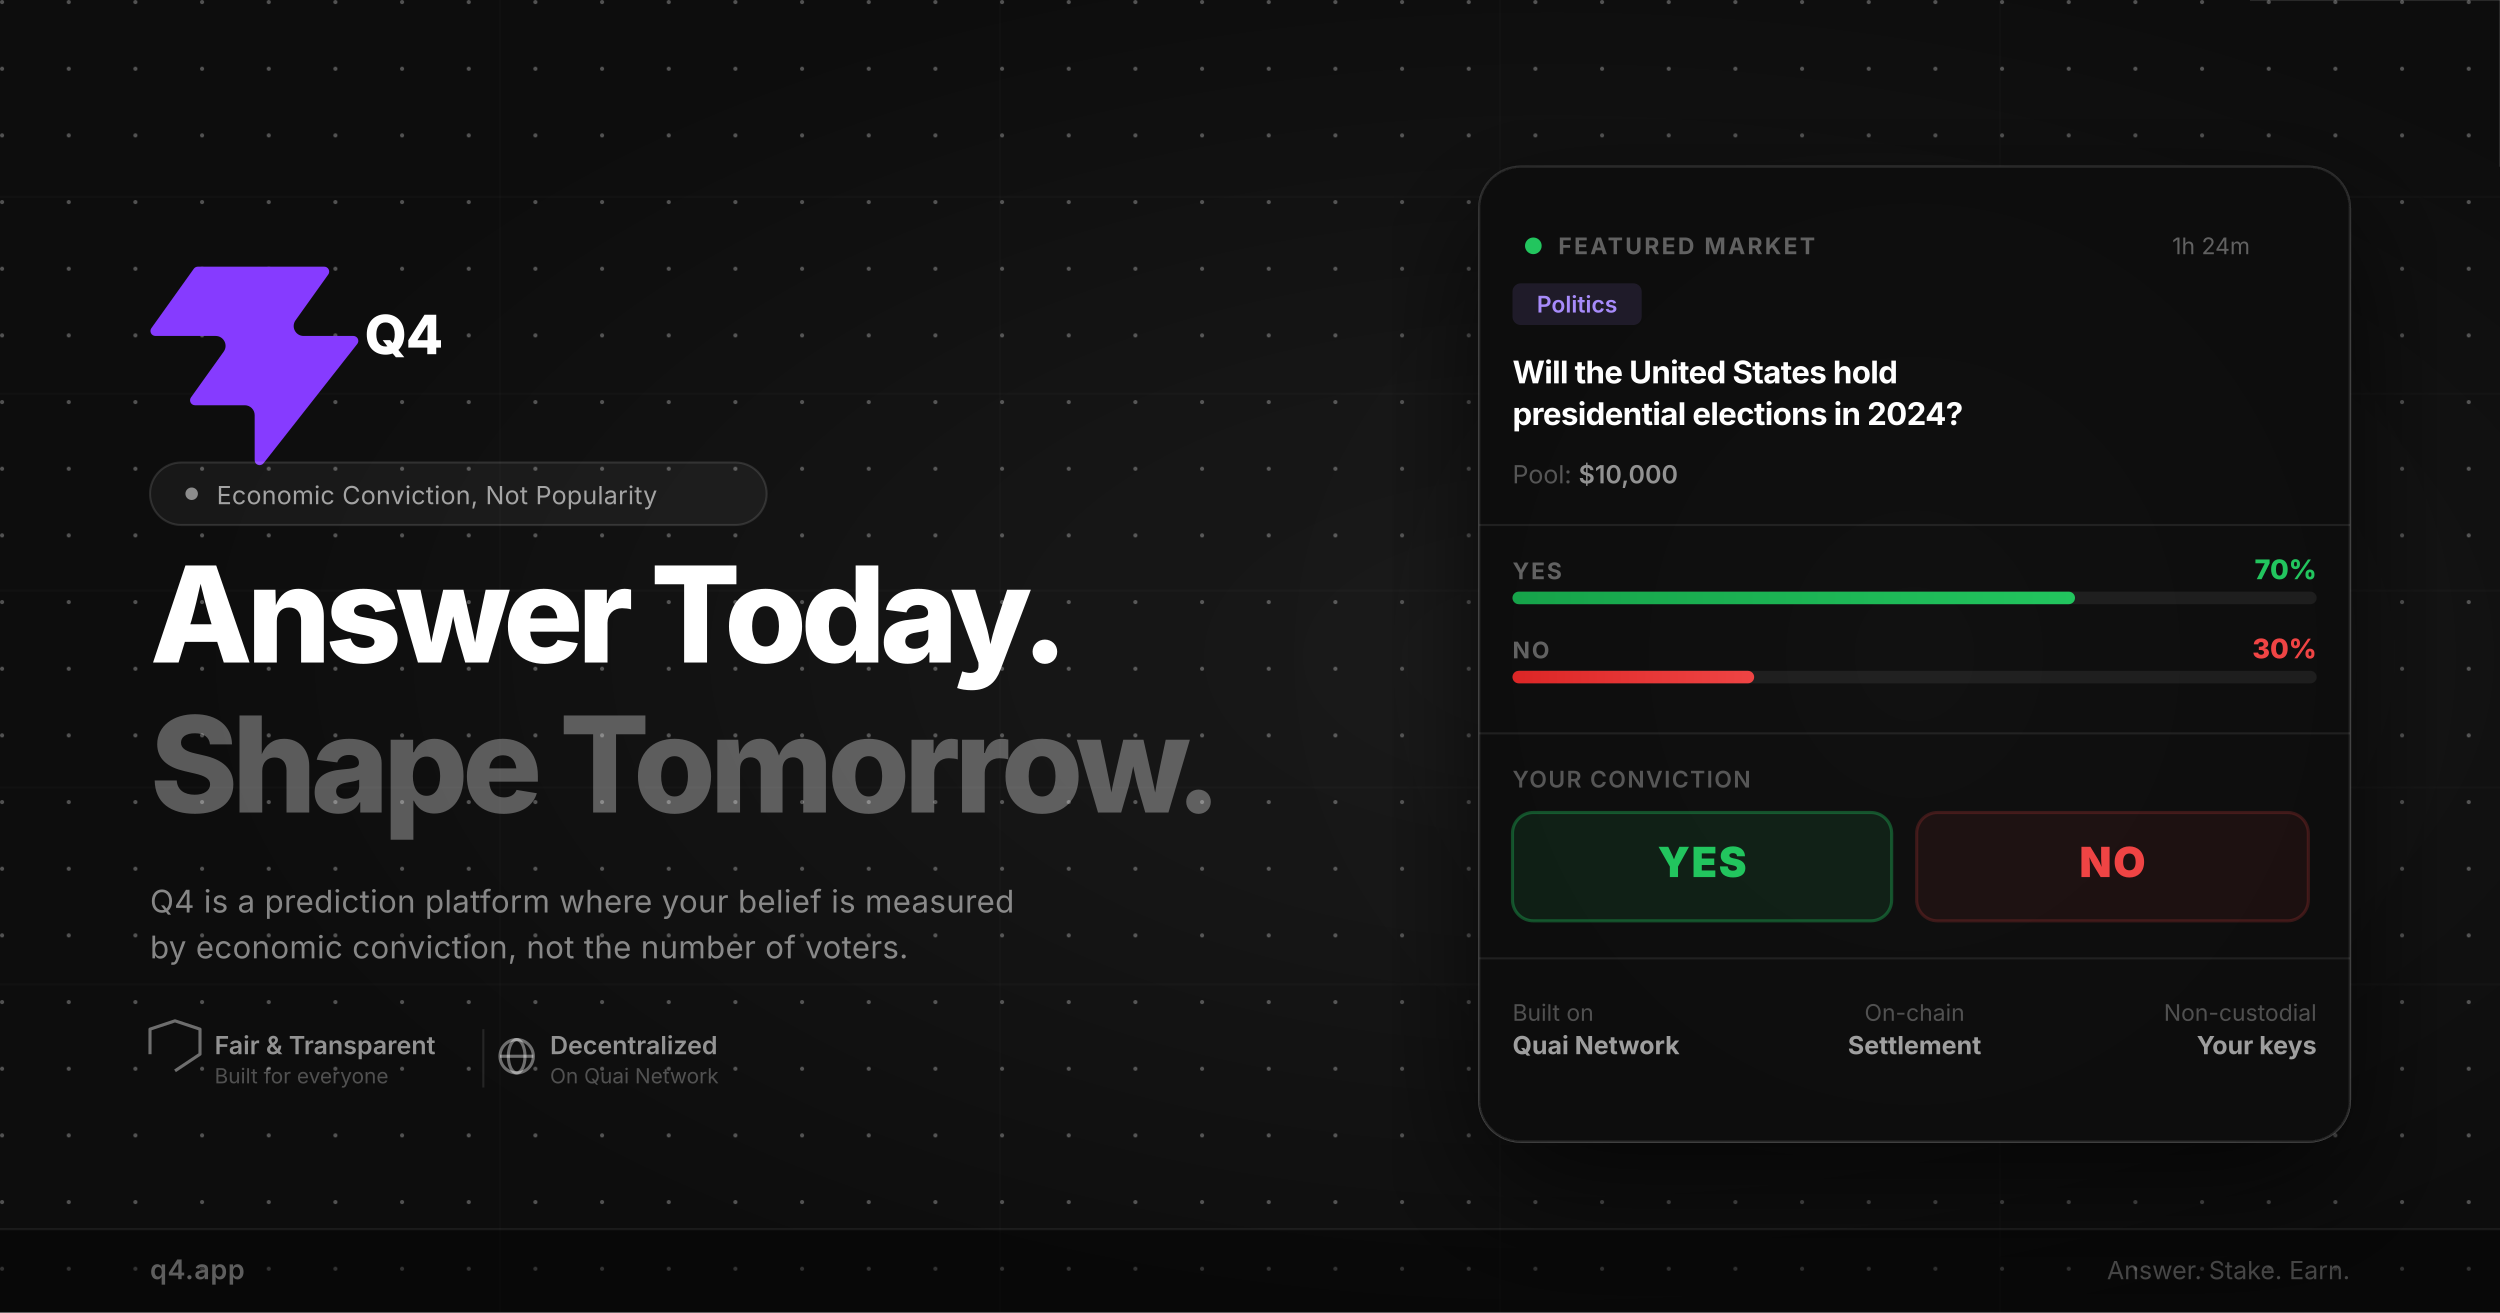
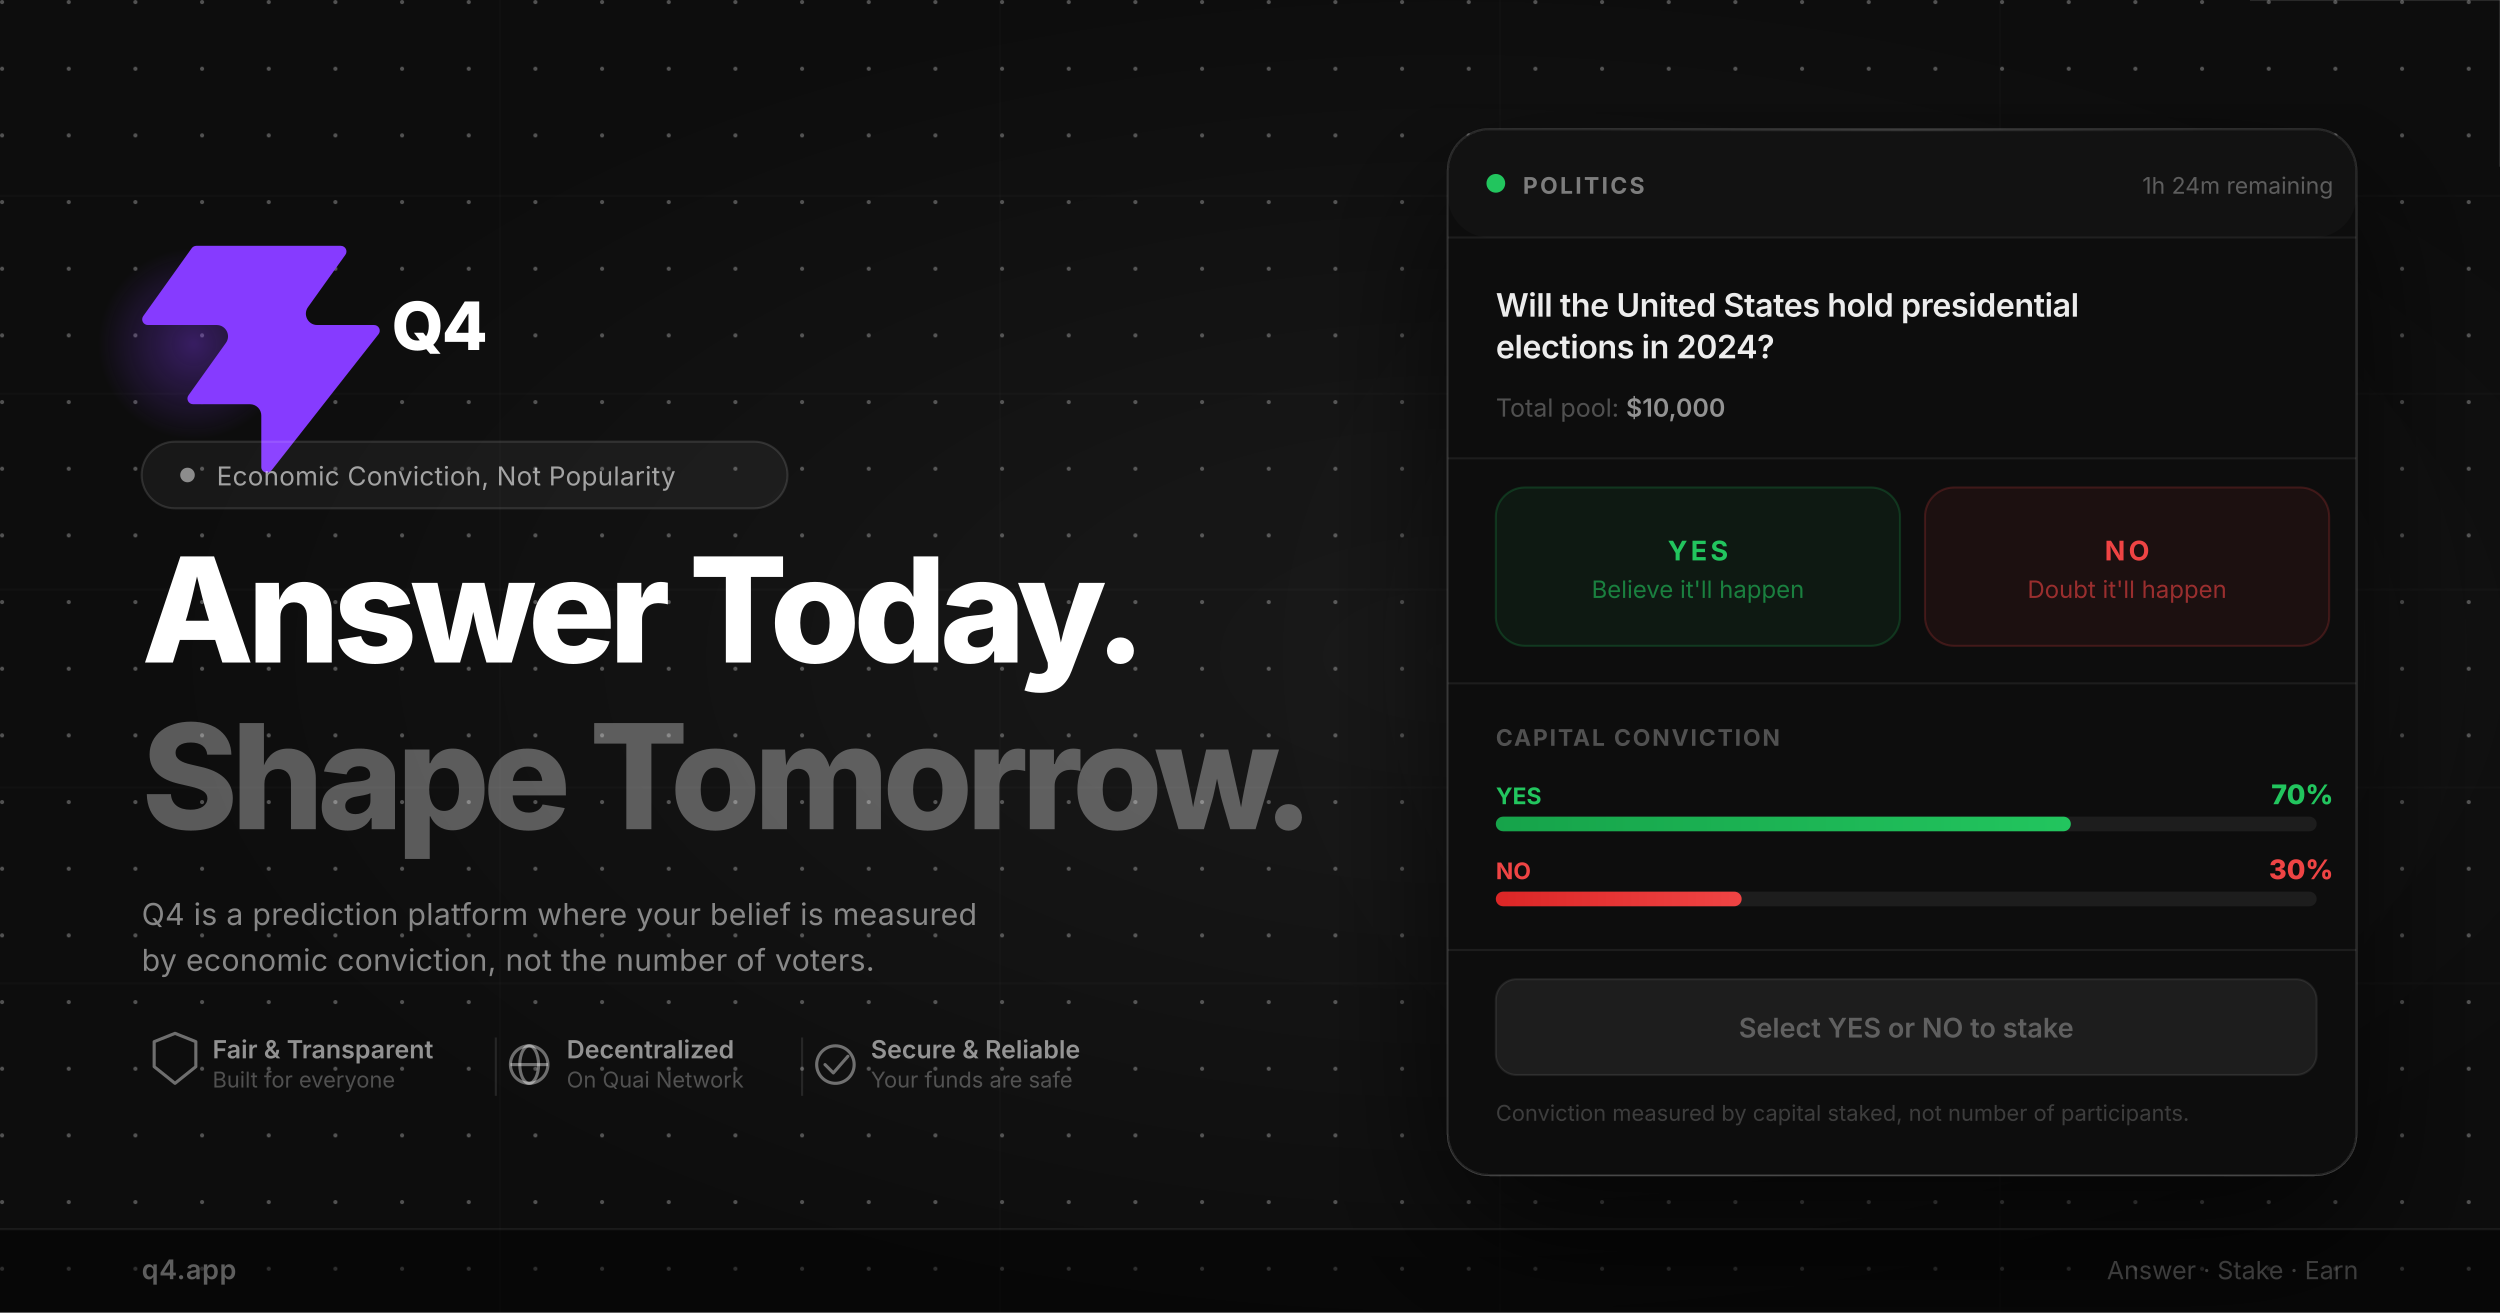
<svg xmlns="http://www.w3.org/2000/svg" width="1200" height="630" viewBox="0 0 1200 630">
  <defs>
    <pattern id="dots" x="0" y="0" width="32" height="32" patternUnits="userSpaceOnUse">
      <circle cx="1" cy="1" r="1" fill="rgba(255,255,255,0.28)" />
    </pattern>
-     <radialGradient id="heroGlow" cx="62%" cy="50%" r="55%" fx="62%" fy="50%">
-       <stop offset="0%" stop-color="rgba(255,255,255,0.055)" />
-       <stop offset="100%" stop-color="rgba(255,255,255,0)" />
+     <radialGradient id="heroGlow" cx="58%" cy="50%" r="52%">
+       <stop offset="0%" stop-color="#ffffff" stop-opacity="0.05" />
+       <stop offset="100%" stop-color="#ffffff" stop-opacity="0" />
    </radialGradient>
    <radialGradient id="rightGlow" cx="50%" cy="50%" r="50%">
-       <stop offset="0%" stop-color="rgba(255,255,255,0.025)" />
-       <stop offset="100%" stop-color="rgba(255,255,255,0)" />
+       <stop offset="0%" stop-color="#ffffff" stop-opacity="0.025" />
+       <stop offset="100%" stop-color="#ffffff" stop-opacity="0" />
    </radialGradient>
-     <linearGradient id="pillBorder" x1="0%" y1="0%" x2="100%" y2="0%">
-       <stop offset="0%" stop-color="rgba(255,255,255,0.18)" />
-       <stop offset="100%" stop-color="rgba(255,255,255,0.06)" />
+     <linearGradient id="cardTopGlow" x1="0%" y1="0%" x2="100%" y2="0%">
+       <stop offset="0%" stop-color="#ffffff" stop-opacity="0" />
+       <stop offset="50%" stop-color="#ffffff" stop-opacity="0.12" />
+       <stop offset="100%" stop-color="#ffffff" stop-opacity="0" />
    </linearGradient>
    <linearGradient id="yesGrad" x1="0%" y1="0%" x2="100%" y2="0%">
      <stop offset="0%" stop-color="#16a34a" />
      <stop offset="100%" stop-color="#22c55e" />
    </linearGradient>
    <linearGradient id="noGrad" x1="0%" y1="0%" x2="100%" y2="0%">
      <stop offset="0%" stop-color="#dc2626" />
      <stop offset="100%" stop-color="#ef4444" />
    </linearGradient>
-     <filter id="cardShadow" x="-10%" y="-10%" width="120%" height="130%">
-       <feDropShadow dx="0" dy="24" stdDeviation="32" flood-color="rgba(0,0,0,0.7)" flood-opacity="1" />
+     <filter id="cardShadow" x="-12%" y="-8%" width="124%" height="128%">
+       <feDropShadow dx="0" dy="28" stdDeviation="36" flood-color="#000000" flood-opacity="0.75" />
    </filter>
-     <filter id="logoGlow" x="-40%" y="-40%" width="180%" height="180%">
-       <feGaussianBlur stdDeviation="6" result="blur" />
-       <feMerge>
-         <feMergeNode in="blur" />
-         <feMergeNode in="SourceGraphic" />
-       </feMerge>
-     </filter>
+     <radialGradient id="logoGlow" cx="50%" cy="50%" r="50%">
+       <stop offset="0%" stop-color="#863bff" stop-opacity="0.35" />
+       <stop offset="100%" stop-color="#863bff" stop-opacity="0" />
+     </radialGradient>
  </defs>
  <rect width="1200" height="630" fill="#0d0d0d" />
  <rect width="1200" height="630" fill="url(#dots)" />
  <rect width="1200" height="630" fill="url(#heroGlow)" />
-   <ellipse cx="900" cy="315" rx="300" ry="260" fill="url(#rightGlow)" />
-   <line x1="0" y1="94.5" x2="1200" y2="94.5" stroke="rgba(255,255,255,0.018)" stroke-width="1" />
+   <ellipse cx="900" cy="315" rx="310" ry="265" fill="url(#rightGlow)" />
+   <line x1="0" y1="94" x2="1200" y2="94" stroke="rgba(255,255,255,0.018)" stroke-width="1" />
  <line x1="0" y1="189" x2="1200" y2="189" stroke="rgba(255,255,255,0.018)" stroke-width="1" />
-   <line x1="0" y1="283.5" x2="1200" y2="283.5" stroke="rgba(255,255,255,0.018)" stroke-width="1" />
+   <line x1="0" y1="283" x2="1200" y2="283" stroke="rgba(255,255,255,0.018)" stroke-width="1" />
  <line x1="0" y1="378" x2="1200" y2="378" stroke="rgba(255,255,255,0.018)" stroke-width="1" />
-   <line x1="0" y1="472.5" x2="1200" y2="472.5" stroke="rgba(255,255,255,0.018)" stroke-width="1" />
+   <line x1="0" y1="472" x2="1200" y2="472" stroke="rgba(255,255,255,0.018)" stroke-width="1" />
  <line x1="240" y1="0" x2="240" y2="630" stroke="rgba(255,255,255,0.012)" stroke-width="1" />
  <line x1="480" y1="0" x2="480" y2="630" stroke="rgba(255,255,255,0.012)" stroke-width="1" />
  <line x1="720" y1="0" x2="720" y2="630" stroke="rgba(255,255,255,0.012)" stroke-width="1" />
  <line x1="960" y1="0" x2="960" y2="630" stroke="rgba(255,255,255,0.012)" stroke-width="1" />
  <line x1="1200" y1="0" x2="1080" y2="0" stroke="rgba(255,255,255,0.12)" stroke-width="1" />
  <line x1="1200" y1="0" x2="1200" y2="80" stroke="rgba(255,255,255,0.12)" stroke-width="1" />
-   <g transform="translate(72, 128) scale(2.1)">
+   <ellipse cx="93" cy="165" rx="46" ry="46" fill="url(#logoGlow)" />
+   <g transform="translate(68, 118) scale(2.4)">
    <path fill="#863bff" d="M25.946 44.938c-.664.845-2.021.375-2.021-.698V33.937a2.26 2.26 0 0 0-2.262-2.262H10.287c-.92 0-1.456-1.04-.92-1.788l7.48-10.471c1.07-1.497 0-3.578-1.842-3.578H1.237c-.92 0-1.456-1.04-.92-1.788L10.013.474c.214-.297.556-.474.92-.474h28.894c.92 0 1.456 1.04.92 1.788l-7.48 10.471c-1.07 1.498 0 3.579 1.842 3.579h11.377c.943 0 1.473 1.088.89 1.83L25.947 44.94z" />
  </g>
-   <text x="175" y="170" font-family="system-ui, -apple-system, sans-serif" font-size="26" font-weight="800" fill="white" letter-spacing="-0.02em">Q4</text>
-   <rect x="72" y="222" width="296" height="30" rx="15" fill="rgba(255,255,255,0.05)" stroke="rgba(255,255,255,0.12)" stroke-width="1" />
-   <circle cx="92" cy="237" r="3" fill="rgba(255,255,255,0.5)" />
-   <text x="104" y="242" font-family="system-ui, -apple-system, sans-serif" font-size="12" fill="rgba(255,255,255,0.6)" letter-spacing="0.01em">Economic Conviction, Not Popularity</text>
-   <text x="72" y="318" font-family="system-ui, -apple-system, sans-serif" font-size="64" font-weight="800" fill="white" letter-spacing="-0.045em">Answer Today.</text>
-   <text x="72" y="390" font-family="system-ui, -apple-system, sans-serif" font-size="64" font-weight="800" fill="rgba(255,255,255,0.32)" letter-spacing="-0.045em">Shape Tomorrow.</text>
-   <text x="72" y="438" font-family="system-ui, -apple-system, monospace" font-size="15" font-weight="400" fill="rgba(255,255,255,0.5)" letter-spacing="0.01em">Q4 is a prediction platform where your belief is measured</text>
-   <text x="72" y="460" font-family="system-ui, -apple-system, monospace" font-size="15" font-weight="400" fill="rgba(255,255,255,0.5)" letter-spacing="0.01em">by economic conviction, not the number of voters.</text>
-   <polyline points="72,506 72,494 84,490 96,494 96,506 84,514" fill="none" stroke="rgba(255,255,255,0.4)" stroke-width="1.5" stroke-linejoin="round" />
-   <text x="103" y="506" font-family="system-ui, -apple-system, monospace" font-size="12" font-weight="600" fill="rgba(255,255,255,0.55)">Fair &amp; Transparent</text>
-   <text x="103" y="520" font-family="system-ui, -apple-system, monospace" font-size="10" fill="rgba(255,255,255,0.28)">Built for everyone</text>
-   <line x1="232" y1="494" x2="232" y2="522" stroke="rgba(255,255,255,0.1)" stroke-width="1" />
-   <circle cx="248" cy="507" r="8" fill="none" stroke="rgba(255,255,255,0.4)" stroke-width="1.5" />
-   <ellipse cx="248" cy="507" rx="4" ry="8" fill="none" stroke="rgba(255,255,255,0.4)" stroke-width="1.5" />
-   <line x1="240" y1="507" x2="256" y2="507" stroke="rgba(255,255,255,0.4)" stroke-width="1.5" />
-   <text x="264" y="506" font-family="system-ui, -apple-system, monospace" font-size="12" font-weight="600" fill="rgba(255,255,255,0.55)">Decentralized</text>
-   <text x="264" y="520" font-family="system-ui, -apple-system, monospace" font-size="10" fill="rgba(255,255,255,0.28)">On Quai Network</text>
-   <rect x="710" y="80" width="418" height="468" rx="20" fill="#111111" stroke="rgba(255,255,255,0.1)" stroke-width="1" filter="url(#cardShadow)" />
-   <rect x="710" y="80" width="418" height="468" rx="20" fill="url(#rightGlow)" opacity="0.6" />
-   <circle cx="736" cy="118" r="4" fill="#22c55e" />
-   <text x="748" y="122" font-family="system-ui, -apple-system, monospace" font-size="11" font-weight="700" fill="rgba(255,255,255,0.35)" letter-spacing="0.1em">FEATURED MARKET</text>
-   <text x="1080" y="122" font-family="system-ui, -apple-system, monospace" font-size="11" fill="rgba(255,255,255,0.35)" text-anchor="end">1h 24m</text>
-   <rect x="726" y="136" width="62" height="20" rx="4" fill="rgba(167,139,250,0.12)" />
-   <text x="757" y="150" font-family="system-ui, -apple-system, monospace" font-size="11" font-weight="600" fill="#a78bfa" text-anchor="middle">Politics</text>
-   <text x="726" y="184" font-family="system-ui, -apple-system, sans-serif" font-size="15" font-weight="700" fill="white" letter-spacing="-0.02em">Will the United States hold</text>
-   <text x="726" y="204" font-family="system-ui, -apple-system, sans-serif" font-size="15" font-weight="700" fill="white" letter-spacing="-0.02em">presidential elections in 2024?</text>
-   <text x="726" y="232" font-family="system-ui, -apple-system, monospace" font-size="12" fill="rgba(255,255,255,0.3)">Pool: <tspan font-weight="600" fill="rgba(255,255,255,0.55)">$10,000</tspan>
+   <text x="188" y="168" font-family="system-ui,-apple-system,sans-serif" font-size="32" font-weight="800" fill="#ffffff" letter-spacing="-0.03em">Q4</text>
+   <rect x="68" y="212" width="310" height="32" rx="16" fill="rgba(255,255,255,0.05)" stroke="rgba(255,255,255,0.12)" stroke-width="1" />
+   <circle cx="90" cy="228" r="3.5" fill="rgba(255,255,255,0.5)" />
+   <text x="104" y="233" font-family="system-ui,-apple-system,monospace" font-size="12.5" fill="rgba(255,255,255,0.6)" letter-spacing="0.01em">Economic Conviction, Not Popularity</text>
+   <text x="68" y="318" font-family="system-ui,-apple-system,sans-serif" font-size="70" font-weight="800" fill="#ffffff" letter-spacing="-0.045em">Answer Today.</text>
+   <text x="68" y="398" font-family="system-ui,-apple-system,sans-serif" font-size="70" font-weight="800" fill="rgba(255,255,255,0.32)" letter-spacing="-0.045em">Shape Tomorrow.</text>
+   <text x="68" y="444" font-family="system-ui,-apple-system,monospace" font-size="14.5" fill="rgba(255,255,255,0.5)" letter-spacing="0.01em">Q4 is a prediction platform where your belief is measured</text>
+   <text x="68" y="466" font-family="system-ui,-apple-system,monospace" font-size="14.5" fill="rgba(255,255,255,0.5)" letter-spacing="0.01em">by economic conviction, not the number of voters.</text>
+   <path d="M74 512 L74 500 L84 496 L94 500 L94 512 L84 520 Z" fill="none" stroke="rgba(255,255,255,0.4)" stroke-width="1.5" stroke-linejoin="round" />
+   <text x="102" y="508" font-family="system-ui,-apple-system,monospace" font-size="12" font-weight="600" fill="rgba(255,255,255,0.55)">Fair &amp; Transparent</text>
+   <text x="102" y="522" font-family="system-ui,-apple-system,monospace" font-size="10.5" fill="rgba(255,255,255,0.28)">Built for everyone</text>
+   <line x1="238" y1="498" x2="238" y2="526" stroke="rgba(255,255,255,0.1)" stroke-width="1" />
+   <circle cx="254" cy="511" r="9" fill="none" stroke="rgba(255,255,255,0.4)" stroke-width="1.5" />
+   <ellipse cx="254" cy="511" rx="4.5" ry="9" fill="none" stroke="rgba(255,255,255,0.4)" stroke-width="1.5" />
+   <line x1="245" y1="511" x2="263" y2="511" stroke="rgba(255,255,255,0.4)" stroke-width="1.5" />
+   <text x="272" y="508" font-family="system-ui,-apple-system,monospace" font-size="12" font-weight="600" fill="rgba(255,255,255,0.55)">Decentralized</text>
+   <text x="272" y="522" font-family="system-ui,-apple-system,monospace" font-size="10.5" fill="rgba(255,255,255,0.28)">On Quai Network</text>
+   <line x1="385" y1="498" x2="385" y2="526" stroke="rgba(255,255,255,0.1)" stroke-width="1" />
+   <circle cx="401" cy="511" r="9" fill="none" stroke="rgba(255,255,255,0.4)" stroke-width="1.5" />
+   <polyline points="396,511 400,515 407,507" fill="none" stroke="rgba(255,255,255,0.4)" stroke-width="1.5" stroke-linecap="round" stroke-linejoin="round" />
+   <text x="418" y="508" font-family="system-ui,-apple-system,monospace" font-size="12" font-weight="600" fill="rgba(255,255,255,0.55)">Secure &amp; Reliable</text>
+   <text x="418" y="522" font-family="system-ui,-apple-system,monospace" font-size="10.5" fill="rgba(255,255,255,0.28)">Your funds are safe</text>
+   <rect x="695" y="62" width="436" height="502" rx="20" fill="#0f0f0f" stroke="rgba(255,255,255,0.09)" stroke-width="1" filter="url(#cardShadow)" />
+   <rect x="766" y="62" width="294" height="1" fill="url(#cardTopGlow)" />
+   <rect x="695" y="62" width="436" height="52" rx="20" fill="rgba(255,255,255,0.02)" />
+   <line x1="695" y1="114" x2="1131" y2="114" stroke="rgba(255,255,255,0.07)" stroke-width="1" />
+   <circle cx="718" cy="88" r="4.5" fill="#22c55e" />
+   <text x="731" y="93" font-family="system-ui,-apple-system,monospace" font-size="11" font-weight="700" fill="rgba(255,255,255,0.45)" letter-spacing="0.1em">POLITICS</text>
+   <text x="1120" y="93" font-family="system-ui,-apple-system,monospace" font-size="11" fill="rgba(255,255,255,0.32)" text-anchor="end">1h 24m remaining</text>
+   <text x="718" y="152" font-family="system-ui,-apple-system,sans-serif" font-size="15.5" font-weight="600" fill="rgba(255,255,255,0.92)" letter-spacing="-0.015em">Will the United States hold presidential</text>
+   <text x="718" y="172" font-family="system-ui,-apple-system,sans-serif" font-size="15.5" font-weight="600" fill="rgba(255,255,255,0.92)" letter-spacing="-0.015em">elections in 2024?</text>
+   <text x="718" y="200" font-family="system-ui,-apple-system,monospace" font-size="12" fill="rgba(255,255,255,0.28)">Total pool: <tspan font-weight="600" fill="rgba(255,255,255,0.55)">$10,000</tspan>
  </text>
-   <line x1="710" y1="252" x2="1128" y2="252" stroke="rgba(255,255,255,0.08)" stroke-width="1" />
-   <text x="726" y="278" font-family="system-ui, -apple-system, monospace" font-size="11" font-weight="700" fill="rgba(255,255,255,0.35)" letter-spacing="0.08em">YES</text>
-   <text x="1112" y="278" font-family="system-ui, -apple-system, monospace" font-size="13" font-weight="800" fill="#22c55e" text-anchor="end">70%</text>
-   <rect x="726" y="284" width="386" height="6" rx="3" fill="rgba(255,255,255,0.07)" />
-   <rect x="726" y="284" width="270" height="6" rx="3" fill="url(#yesGrad)" />
-   <text x="726" y="316" font-family="system-ui, -apple-system, monospace" font-size="11" font-weight="700" fill="rgba(255,255,255,0.35)" letter-spacing="0.08em">NO</text>
-   <text x="1112" y="316" font-family="system-ui, -apple-system, monospace" font-size="13" font-weight="800" fill="#ef4444" text-anchor="end">30%</text>
-   <rect x="726" y="322" width="386" height="6" rx="3" fill="rgba(255,255,255,0.07)" />
-   <rect x="726" y="322" width="116" height="6" rx="3" fill="url(#noGrad)" />
-   <line x1="710" y1="352" x2="1128" y2="352" stroke="rgba(255,255,255,0.08)" stroke-width="1" />
-   <text x="726" y="378" font-family="system-ui, -apple-system, monospace" font-size="11" font-weight="600" fill="rgba(255,255,255,0.3)" letter-spacing="0.06em">YOUR CONVICTION</text>
-   <rect x="726" y="390" width="182" height="52" rx="10" fill="rgba(34,197,94,0.1)" stroke="rgba(34,197,94,0.35)" stroke-width="1.5" />
-   <text x="817" y="421" font-family="system-ui, -apple-system, sans-serif" font-size="20" font-weight="900" fill="#22c55e" text-anchor="middle" letter-spacing="0.04em">YES</text>
-   <rect x="920" y="390" width="188" height="52" rx="10" fill="rgba(239,68,68,0.07)" stroke="rgba(239,68,68,0.2)" stroke-width="1.5" />
-   <text x="1014" y="421" font-family="system-ui, -apple-system, sans-serif" font-size="20" font-weight="900" fill="#ef4444" text-anchor="middle" letter-spacing="0.04em">NO</text>
-   <line x1="710" y1="460" x2="1128" y2="460" stroke="rgba(255,255,255,0.08)" stroke-width="1" />
-   <text x="726" y="490" font-family="system-ui, -apple-system, monospace" font-size="11" fill="rgba(255,255,255,0.28)">Built on</text>
-   <text x="726" y="506" font-family="system-ui, -apple-system, monospace" font-size="12" font-weight="700" fill="rgba(255,255,255,0.6)">Quai Network</text>
-   <text x="919" y="490" font-family="system-ui, -apple-system, monospace" font-size="11" fill="rgba(255,255,255,0.28)" text-anchor="middle">On-chain</text>
-   <text x="919" y="506" font-family="system-ui, -apple-system, monospace" font-size="12" font-weight="700" fill="rgba(255,255,255,0.6)" text-anchor="middle">Settlement</text>
-   <text x="1112" y="490" font-family="system-ui, -apple-system, monospace" font-size="11" fill="rgba(255,255,255,0.28)" text-anchor="end">Non-custodial</text>
-   <text x="1112" y="506" font-family="system-ui, -apple-system, monospace" font-size="12" font-weight="700" fill="rgba(255,255,255,0.6)" text-anchor="end">Your keys</text>
-   <rect x="0" y="590" width="1200" height="40" fill="rgba(0,0,0,0.4)" />
+   <line x1="695" y1="220" x2="1131" y2="220" stroke="rgba(255,255,255,0.07)" stroke-width="1" />
+   <rect x="718" y="234" width="194" height="76" rx="14" fill="rgba(34,197,94,0.07)" stroke="rgba(34,197,94,0.2)" stroke-width="1" />
+   <text x="815" y="269" font-family="system-ui,-apple-system,sans-serif" font-size="13" font-weight="700" fill="#22c55e" text-anchor="middle" letter-spacing="0.12em">YES</text>
+   <text x="815" y="287" font-family="system-ui,-apple-system,monospace" font-size="11.5" fill="rgba(34,197,94,0.6)" text-anchor="middle">Believe it'll happen</text>
+   <rect x="924" y="234" width="194" height="76" rx="14" fill="rgba(239,68,68,0.07)" stroke="rgba(239,68,68,0.2)" stroke-width="1" />
+   <text x="1021" y="269" font-family="system-ui,-apple-system,sans-serif" font-size="13" font-weight="700" fill="#ef4444" text-anchor="middle" letter-spacing="0.12em">NO</text>
+   <text x="1021" y="287" font-family="system-ui,-apple-system,monospace" font-size="11.5" fill="rgba(239,68,68,0.6)" text-anchor="middle">Doubt it'll happen</text>
+   <line x1="695" y1="328" x2="1131" y2="328" stroke="rgba(255,255,255,0.07)" stroke-width="1" />
+   <text x="718" y="358" font-family="system-ui,-apple-system,monospace" font-size="11" font-weight="700" fill="rgba(255,255,255,0.28)" letter-spacing="0.08em">CAPITAL CONVICTION</text>
+   <text x="718" y="386" font-family="system-ui,-apple-system,monospace" font-size="11" font-weight="700" fill="#22c55e">YES</text>
+   <text x="1120" y="386" font-family="system-ui,-apple-system,monospace" font-size="13" font-weight="800" fill="#22c55e" text-anchor="end">70%</text>
+   <rect x="718" y="392" width="394" height="7" rx="3.5" fill="rgba(255,255,255,0.07)" />
+   <rect x="718" y="392" width="276" height="7" rx="3.5" fill="url(#yesGrad)" />
+   <text x="718" y="422" font-family="system-ui,-apple-system,monospace" font-size="11" font-weight="700" fill="#ef4444">NO</text>
+   <text x="1120" y="422" font-family="system-ui,-apple-system,monospace" font-size="13" font-weight="800" fill="#ef4444" text-anchor="end">30%</text>
+   <rect x="718" y="428" width="394" height="7" rx="3.5" fill="rgba(255,255,255,0.07)" />
+   <rect x="718" y="428" width="118" height="7" rx="3.5" fill="url(#noGrad)" />
+   <line x1="695" y1="456" x2="1131" y2="456" stroke="rgba(255,255,255,0.07)" stroke-width="1" />
+   <rect x="718" y="470" width="394" height="46" rx="10" fill="rgba(255,255,255,0.07)" stroke="rgba(255,255,255,0.08)" stroke-width="1" />
+   <text x="915" y="498" font-family="system-ui,-apple-system,monospace" font-size="13" font-weight="600" fill="rgba(255,255,255,0.3)" text-anchor="middle">Select YES or NO to stake</text>
+   <text x="718" y="538" font-family="system-ui,-apple-system,monospace" font-size="10.5" fill="rgba(255,255,255,0.2)">Conviction measured by capital staked, not number of participants.</text>
+   <rect x="0" y="590" width="1200" height="40" fill="rgba(0,0,0,0.45)" />
  <line x1="0" y1="590" x2="1200" y2="590" stroke="rgba(255,255,255,0.07)" stroke-width="1" />
-   <text x="72" y="614" font-family="system-ui, -apple-system, monospace" font-size="13" font-weight="600" fill="rgba(255,255,255,0.35)" letter-spacing="0.02em">q4.app</text>
-   <text x="1128" y="614" font-family="system-ui, -apple-system, monospace" font-size="12" fill="rgba(255,255,255,0.25)" text-anchor="end">Answer. Stake. Earn.</text>
+   <text x="68" y="614" font-family="system-ui,-apple-system,monospace" font-size="13" font-weight="600" fill="rgba(255,255,255,0.35)" letter-spacing="0.02em">q4.app</text>
+   <text x="1132" y="614" font-family="system-ui,-apple-system,monospace" font-size="12" fill="rgba(255,255,255,0.22)" text-anchor="end">Answer · Stake · Earn</text>
</svg>
